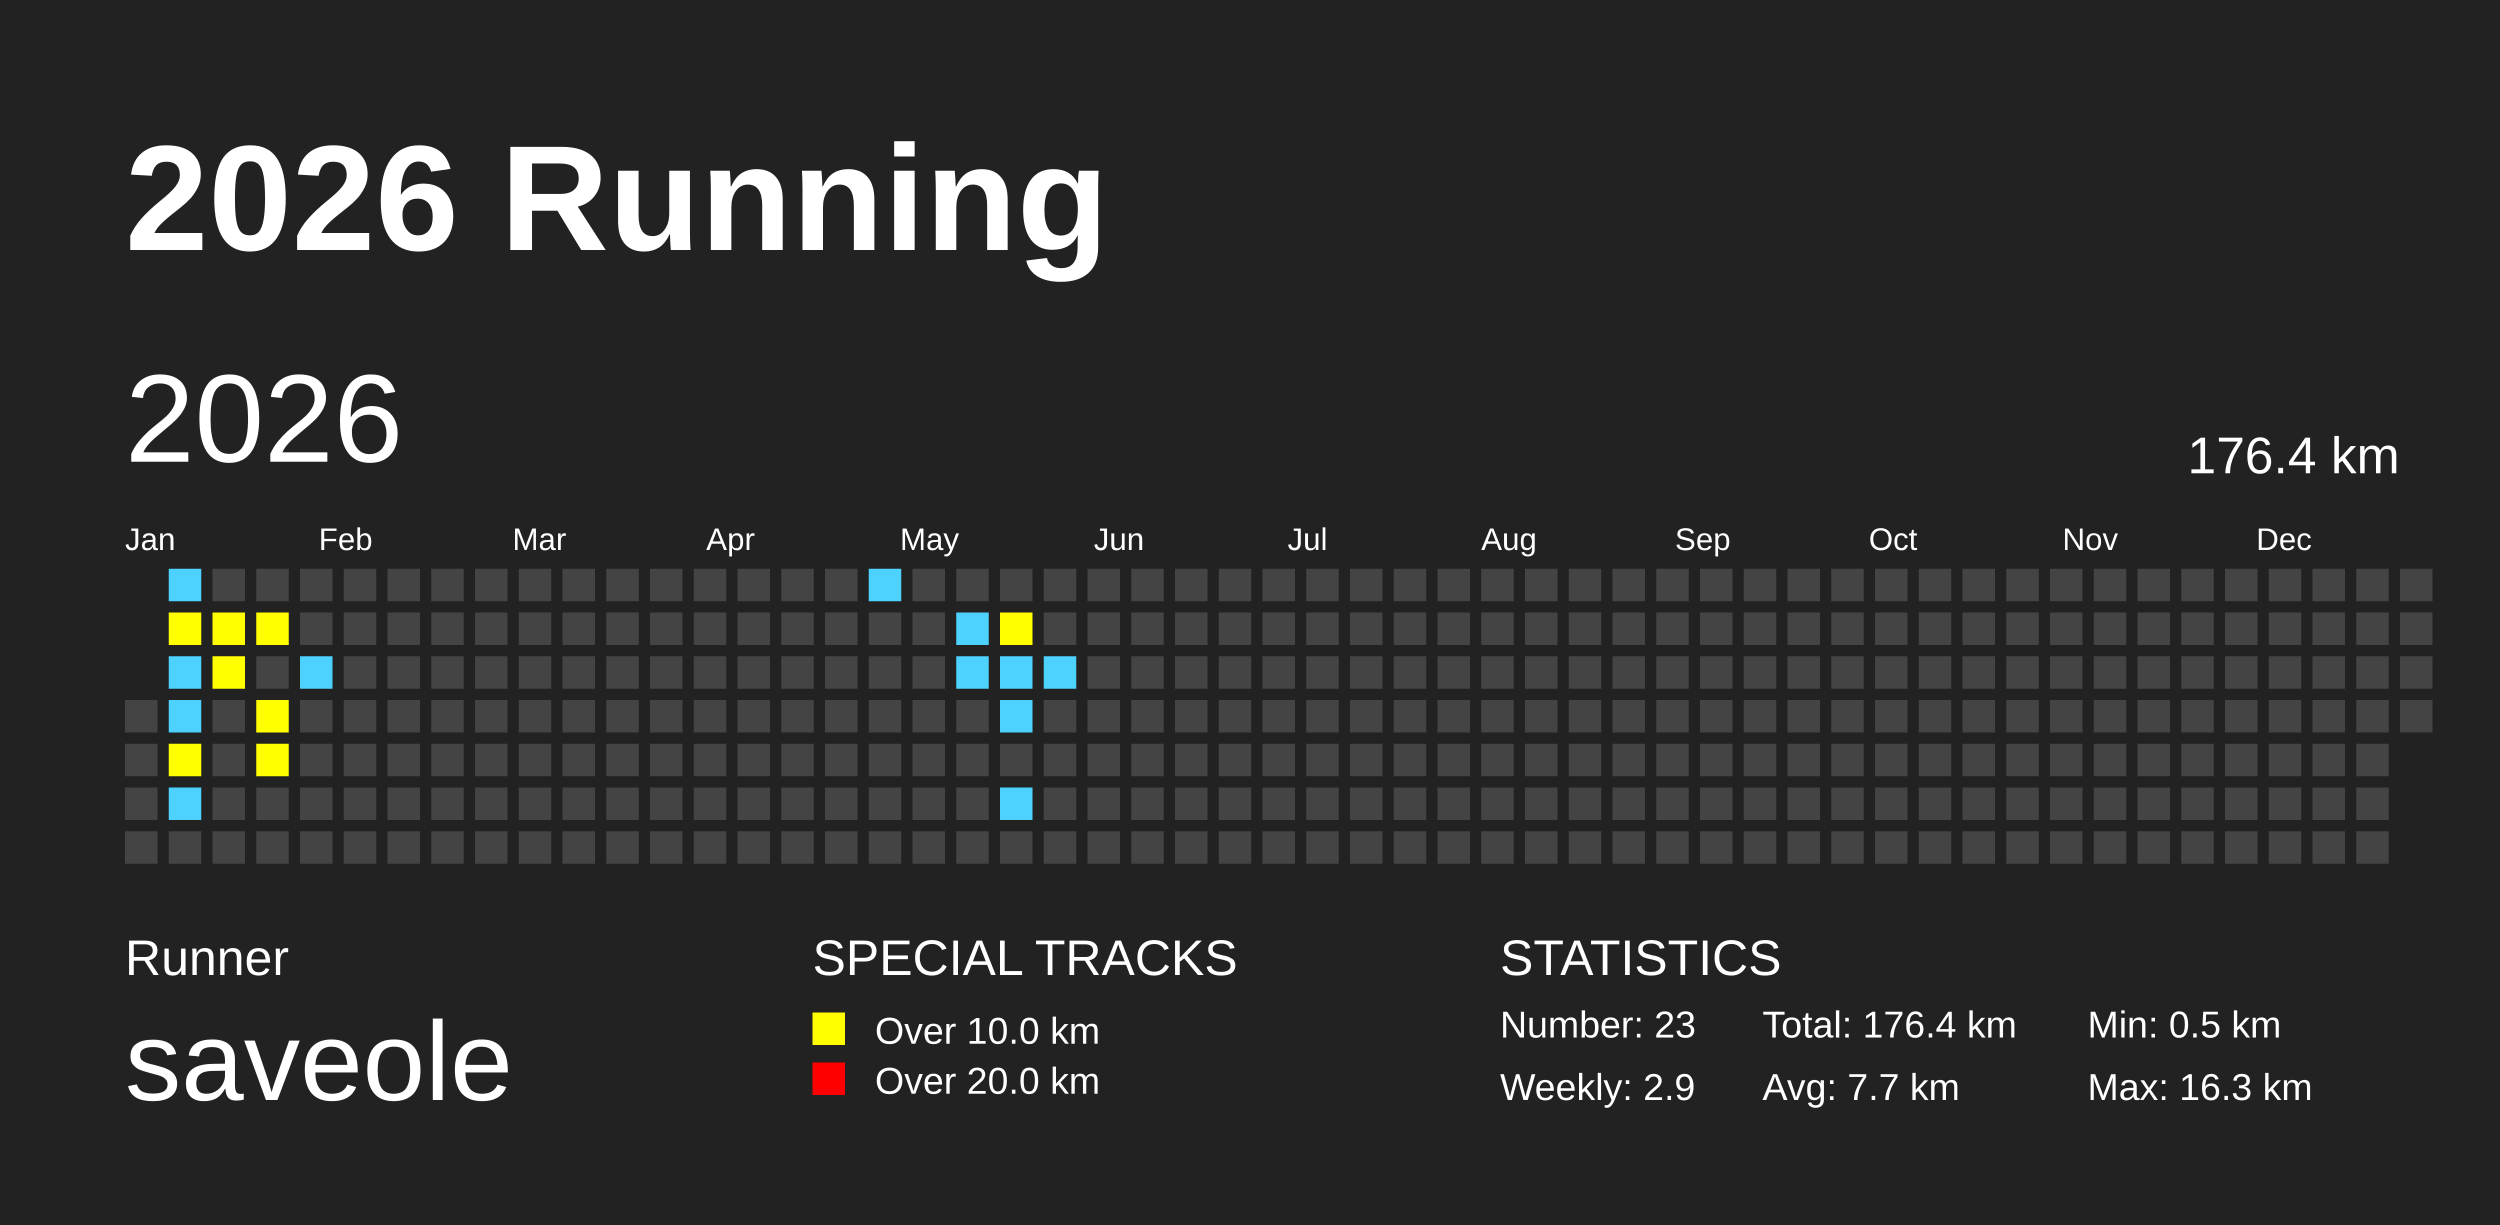
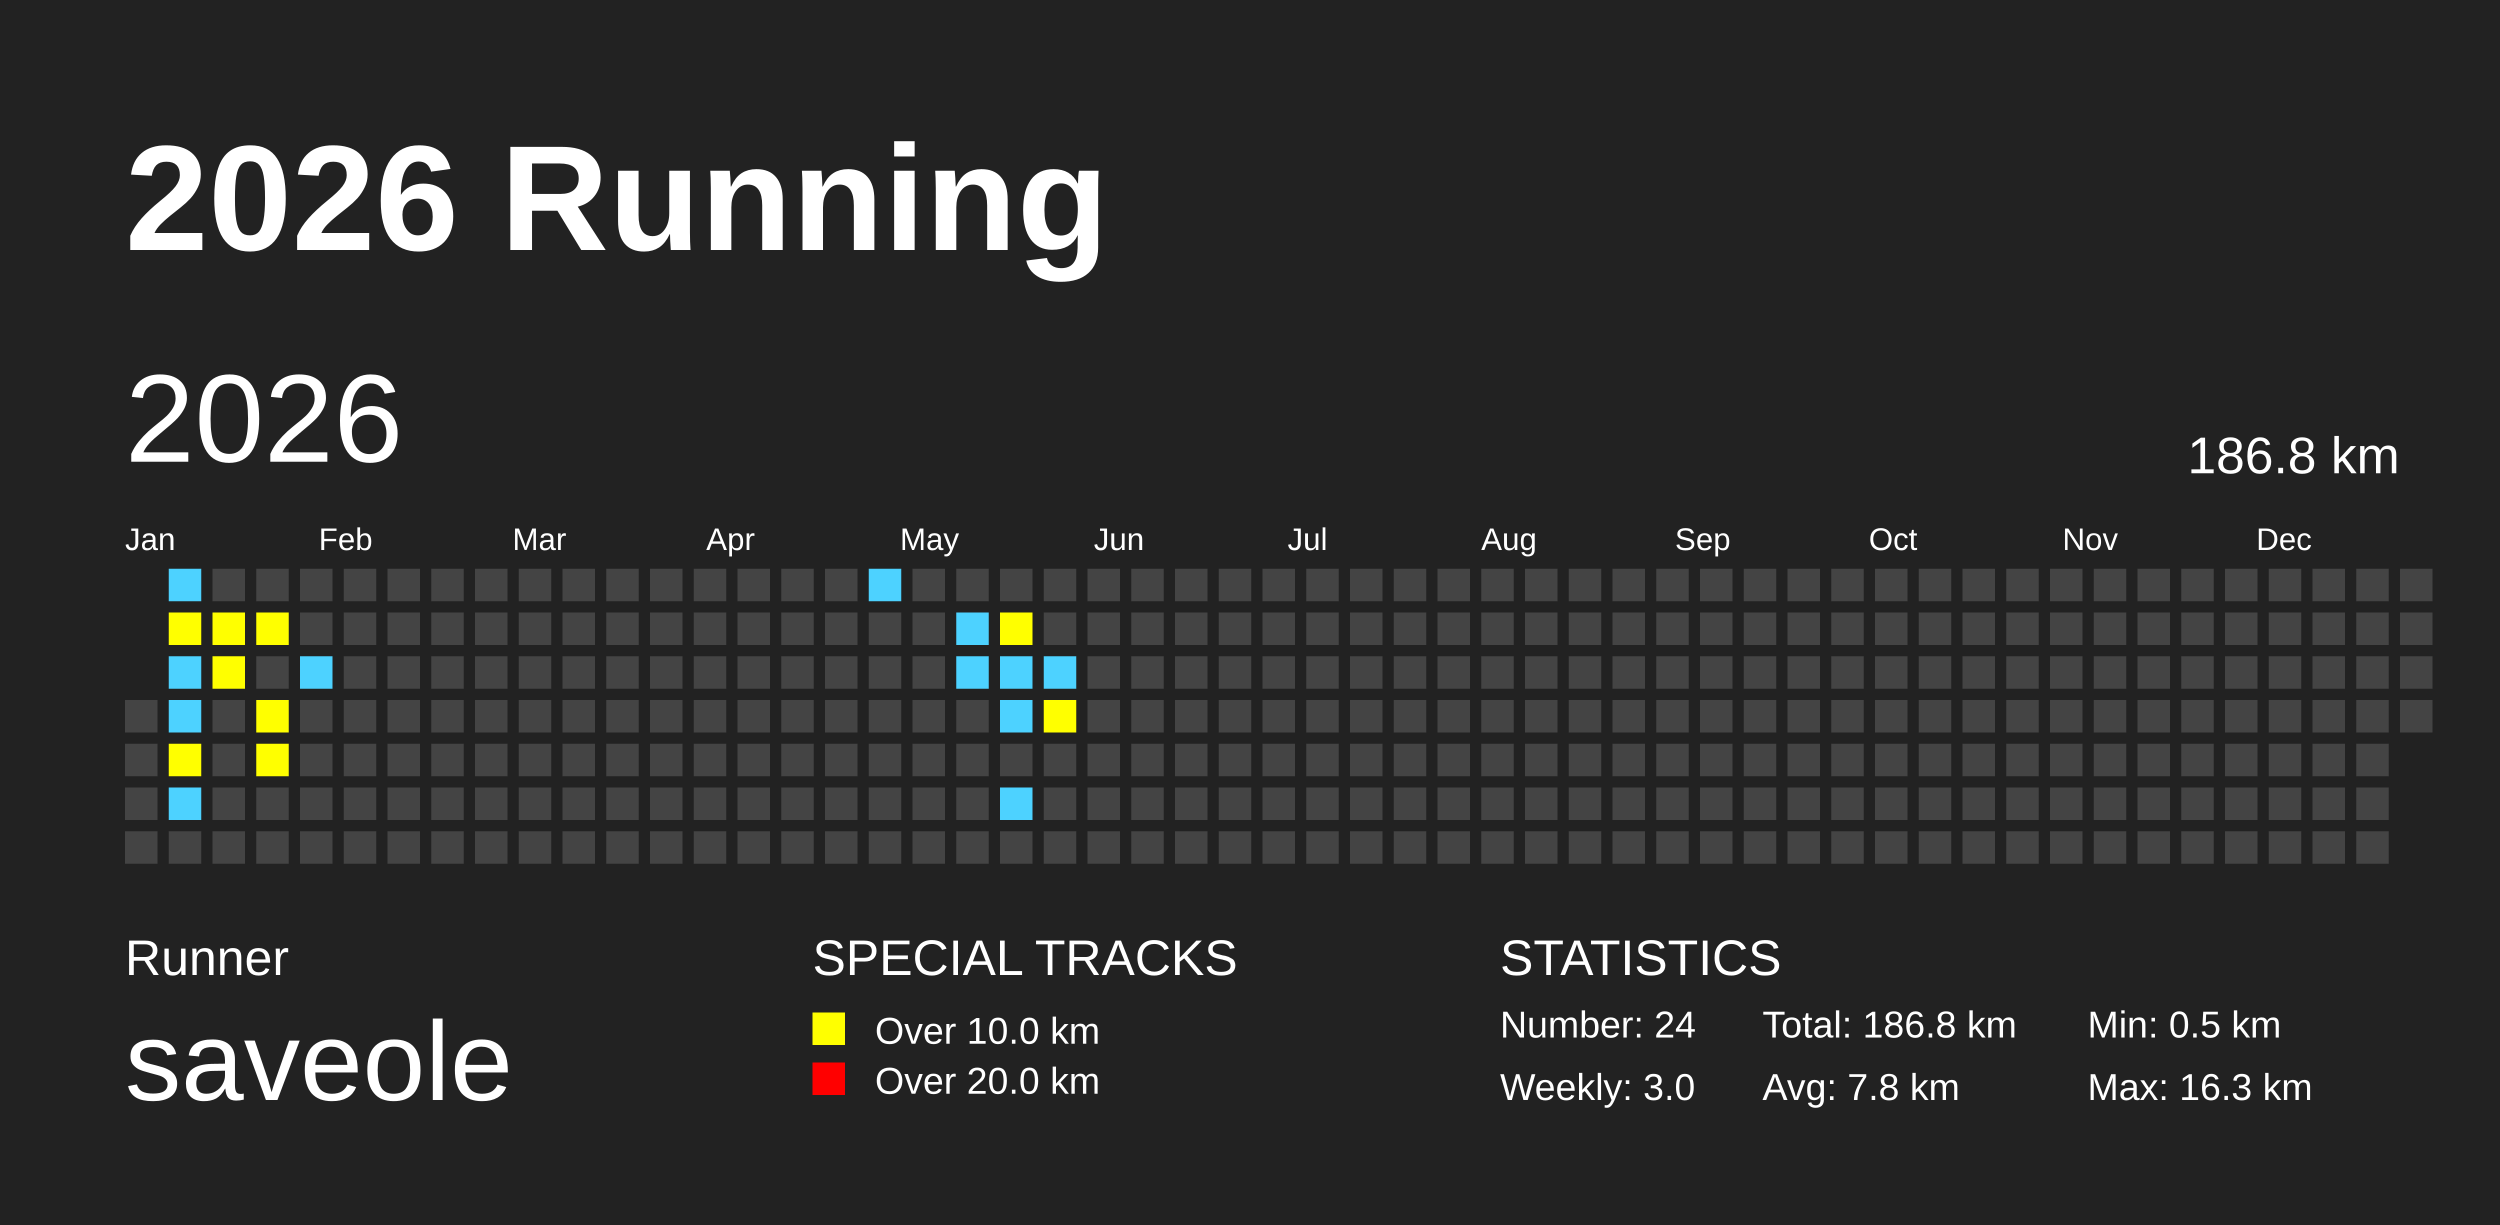
<svg xmlns="http://www.w3.org/2000/svg" baseProfile="full" height="98mm" version="1.1" viewBox="0,0,200,98" width="200mm">
  <defs />
  <rect fill="#222222" height="98" width="200" x="0" y="0" />
  <text fill="#FFFFFF" style="font-size:12px; font-family:Arial; font-weight:bold;" x="10" y="20">2026 Running</text>
  <text fill="#FFFFFF" style="font-size:4px; font-family:Arial" x="10" y="78">Runner</text>
  <text fill="#FFFFFF" style="font-size:9px; font-family:Arial" x="10" y="88">saveole</text>
  <text fill="#FFFFFF" style="font-size:4px; font-family:Arial" x="65" y="78">SPECIAL TRACKS</text>
  <rect fill="yellow" height="2.6" width="2.6" x="65" y="81" />
  <text fill="#FFFFFF" style="font-size:3px; font-family:Arial" x="70" y="83.5">Over 10.0 km</text>
  <rect fill="red" height="2.6" width="2.6" x="65" y="85" />
  <text fill="#FFFFFF" style="font-size:3px; font-family:Arial" x="70" y="87.5">Over 20.0 km</text>
  <text fill="#FFFFFF" style="font-size:4px; font-family:Arial" x="120" y="78">STATISTICS</text>
-   <text fill="#FFFFFF" style="font-size:3px; font-family:Arial" x="120" y="83">Number: 23</text>
-   <text fill="#FFFFFF" style="font-size:3px; font-family:Arial" x="120" y="88">Weekly: 2.9</text>
-   <text fill="#FFFFFF" style="font-size:3px; font-family:Arial" x="141" y="83">Total: 176.4 km</text>
-   <text fill="#FFFFFF" style="font-size:3px; font-family:Arial" x="141" y="88">Avg: 7.7 km</text>
+   <text fill="#FFFFFF" style="font-size:3px; font-family:Arial" x="120" y="83">Number: 24</text>
+   <text fill="#FFFFFF" style="font-size:3px; font-family:Arial" x="120" y="88">Weekly: 3.0</text>
+   <text fill="#FFFFFF" style="font-size:3px; font-family:Arial" x="141" y="83">Total: 186.8 km</text>
+   <text fill="#FFFFFF" style="font-size:3px; font-family:Arial" x="141" y="88">Avg: 7.8 km</text>
  <text fill="#FFFFFF" style="font-size:3px; font-family:Arial" x="167" y="83">Min: 0.5 km</text>
  <text fill="#FFFFFF" style="font-size:3px; font-family:Arial" x="167" y="88">Max: 16.3 km</text>
  <text dominant-baseline="hanging" fill="#FFFFFF" style="font-size:10.0px; font-family:Arial;" x="10" y="30">2026</text>
-   <text dominant-baseline="hanging" fill="#FFFFFF" style="font-size:4.125px; font-family:Arial;" x="175" y="35">176.4 km</text>
+   <text dominant-baseline="hanging" fill="#FFFFFF" style="font-size:4.125px; font-family:Arial;" x="175" y="35">186.8 km</text>
  <text fill="#FFFFFF" style="font-size:2.5px; font-family:Arial" x="10.0" y="44">Jan</text>
  <text fill="#FFFFFF" style="font-size:2.5px; font-family:Arial" x="25.5" y="44">Feb</text>
  <text fill="#FFFFFF" style="font-size:2.5px; font-family:Arial" x="41.0" y="44">Mar</text>
  <text fill="#FFFFFF" style="font-size:2.5px; font-family:Arial" x="56.5" y="44">Apr</text>
  <text fill="#FFFFFF" style="font-size:2.5px; font-family:Arial" x="72.0" y="44">May</text>
  <text fill="#FFFFFF" style="font-size:2.5px; font-family:Arial" x="87.5" y="44">Jun</text>
  <text fill="#FFFFFF" style="font-size:2.5px; font-family:Arial" x="103.0" y="44">Jul</text>
  <text fill="#FFFFFF" style="font-size:2.5px; font-family:Arial" x="118.5" y="44">Aug</text>
  <text fill="#FFFFFF" style="font-size:2.5px; font-family:Arial" x="134.0" y="44">Sep</text>
  <text fill="#FFFFFF" style="font-size:2.5px; font-family:Arial" x="149.5" y="44">Oct</text>
  <text fill="#FFFFFF" style="font-size:2.5px; font-family:Arial" x="165.0" y="44">Nov</text>
  <text fill="#FFFFFF" style="font-size:2.5px; font-family:Arial" x="180.5" y="44">Dec</text>
  <rect fill="#444444" height="2.6" width="2.6" x="10.0" y="56.0" />
  <rect fill="#444444" height="2.6" width="2.6" x="10.0" y="59.5" />
  <rect fill="#444444" height="2.6" width="2.6" x="10.0" y="63.0" />
  <rect fill="#444444" height="2.6" width="2.6" x="10.0" y="66.5" />
  <rect fill="#4DD2FF" height="2.6" width="2.6" x="13.5" y="45.5" />
  <rect fill="yellow" height="2.6" width="2.6" x="13.5" y="49.0" />
  <rect fill="#4DD2FF" height="2.6" width="2.6" x="13.5" y="52.5" />
  <rect fill="#4DD2FF" height="2.6" width="2.6" x="13.5" y="56.0" />
  <rect fill="yellow" height="2.6" width="2.6" x="13.5" y="59.5" />
  <rect fill="#4DD2FF" height="2.6" width="2.6" x="13.5" y="63.0" />
  <rect fill="#444444" height="2.6" width="2.6" x="13.5" y="66.5" />
  <rect fill="#444444" height="2.6" width="2.6" x="17.0" y="45.5" />
  <rect fill="yellow" height="2.6" width="2.6" x="17.0" y="49.0" />
  <rect fill="yellow" height="2.6" width="2.6" x="17.0" y="52.5" />
  <rect fill="#444444" height="2.6" width="2.6" x="17.0" y="56.0" />
  <rect fill="#444444" height="2.6" width="2.6" x="17.0" y="59.5" />
  <rect fill="#444444" height="2.6" width="2.6" x="17.0" y="63.0" />
  <rect fill="#444444" height="2.6" width="2.6" x="17.0" y="66.5" />
  <rect fill="#444444" height="2.6" width="2.6" x="20.5" y="45.5" />
  <rect fill="yellow" height="2.6" width="2.6" x="20.5" y="49.0" />
  <rect fill="#444444" height="2.6" width="2.6" x="20.5" y="52.5" />
  <rect fill="yellow" height="2.6" width="2.6" x="20.5" y="56.0" />
  <rect fill="yellow" height="2.6" width="2.6" x="20.5" y="59.5" />
  <rect fill="#444444" height="2.6" width="2.6" x="20.5" y="63.0" />
  <rect fill="#444444" height="2.6" width="2.6" x="20.5" y="66.5" />
  <rect fill="#444444" height="2.6" width="2.6" x="24.0" y="45.5" />
  <rect fill="#444444" height="2.6" width="2.6" x="24.0" y="49.0" />
  <rect fill="#4DD2FF" height="2.6" width="2.6" x="24.0" y="52.5" />
  <rect fill="#444444" height="2.6" width="2.6" x="24.0" y="56.0" />
  <rect fill="#444444" height="2.6" width="2.6" x="24.0" y="59.5" />
  <rect fill="#444444" height="2.6" width="2.6" x="24.0" y="63.0" />
  <rect fill="#444444" height="2.6" width="2.6" x="24.0" y="66.5" />
  <rect fill="#444444" height="2.6" width="2.6" x="27.5" y="45.5" />
  <rect fill="#444444" height="2.6" width="2.6" x="27.5" y="49.0" />
  <rect fill="#444444" height="2.6" width="2.6" x="27.5" y="52.5" />
  <rect fill="#444444" height="2.6" width="2.6" x="27.5" y="56.0" />
  <rect fill="#444444" height="2.6" width="2.6" x="27.5" y="59.5" />
  <rect fill="#444444" height="2.6" width="2.6" x="27.5" y="63.0" />
  <rect fill="#444444" height="2.6" width="2.6" x="27.5" y="66.5" />
  <rect fill="#444444" height="2.6" width="2.6" x="31.0" y="45.5" />
  <rect fill="#444444" height="2.6" width="2.6" x="31.0" y="49.0" />
  <rect fill="#444444" height="2.6" width="2.6" x="31.0" y="52.5" />
  <rect fill="#444444" height="2.6" width="2.6" x="31.0" y="56.0" />
  <rect fill="#444444" height="2.6" width="2.6" x="31.0" y="59.5" />
  <rect fill="#444444" height="2.6" width="2.6" x="31.0" y="63.0" />
  <rect fill="#444444" height="2.6" width="2.6" x="31.0" y="66.5" />
  <rect fill="#444444" height="2.6" width="2.6" x="34.5" y="45.5" />
  <rect fill="#444444" height="2.6" width="2.6" x="34.5" y="49.0" />
  <rect fill="#444444" height="2.6" width="2.6" x="34.5" y="52.5" />
  <rect fill="#444444" height="2.6" width="2.6" x="34.5" y="56.0" />
  <rect fill="#444444" height="2.6" width="2.6" x="34.5" y="59.5" />
  <rect fill="#444444" height="2.6" width="2.6" x="34.5" y="63.0" />
  <rect fill="#444444" height="2.6" width="2.6" x="34.5" y="66.5" />
  <rect fill="#444444" height="2.6" width="2.6" x="38.0" y="45.5" />
  <rect fill="#444444" height="2.6" width="2.6" x="38.0" y="49.0" />
  <rect fill="#444444" height="2.6" width="2.6" x="38.0" y="52.5" />
  <rect fill="#444444" height="2.6" width="2.6" x="38.0" y="56.0" />
  <rect fill="#444444" height="2.6" width="2.6" x="38.0" y="59.5" />
  <rect fill="#444444" height="2.6" width="2.6" x="38.0" y="63.0" />
  <rect fill="#444444" height="2.6" width="2.6" x="38.0" y="66.5" />
  <rect fill="#444444" height="2.6" width="2.6" x="41.5" y="45.5" />
  <rect fill="#444444" height="2.6" width="2.6" x="41.5" y="49.0" />
  <rect fill="#444444" height="2.6" width="2.6" x="41.5" y="52.5" />
  <rect fill="#444444" height="2.6" width="2.6" x="41.5" y="56.0" />
  <rect fill="#444444" height="2.6" width="2.6" x="41.5" y="59.5" />
  <rect fill="#444444" height="2.6" width="2.6" x="41.5" y="63.0" />
  <rect fill="#444444" height="2.6" width="2.6" x="41.5" y="66.5" />
  <rect fill="#444444" height="2.6" width="2.6" x="45.0" y="45.5" />
  <rect fill="#444444" height="2.6" width="2.6" x="45.0" y="49.0" />
  <rect fill="#444444" height="2.6" width="2.6" x="45.0" y="52.5" />
  <rect fill="#444444" height="2.6" width="2.6" x="45.0" y="56.0" />
  <rect fill="#444444" height="2.6" width="2.6" x="45.0" y="59.5" />
  <rect fill="#444444" height="2.6" width="2.6" x="45.0" y="63.0" />
  <rect fill="#444444" height="2.6" width="2.6" x="45.0" y="66.5" />
  <rect fill="#444444" height="2.6" width="2.6" x="48.5" y="45.5" />
  <rect fill="#444444" height="2.6" width="2.6" x="48.5" y="49.0" />
  <rect fill="#444444" height="2.6" width="2.6" x="48.5" y="52.5" />
  <rect fill="#444444" height="2.6" width="2.6" x="48.5" y="56.0" />
  <rect fill="#444444" height="2.6" width="2.6" x="48.5" y="59.5" />
  <rect fill="#444444" height="2.6" width="2.6" x="48.5" y="63.0" />
  <rect fill="#444444" height="2.6" width="2.6" x="48.5" y="66.5" />
  <rect fill="#444444" height="2.6" width="2.6" x="52.0" y="45.5" />
  <rect fill="#444444" height="2.6" width="2.6" x="52.0" y="49.0" />
  <rect fill="#444444" height="2.6" width="2.6" x="52.0" y="52.5" />
  <rect fill="#444444" height="2.6" width="2.6" x="52.0" y="56.0" />
  <rect fill="#444444" height="2.6" width="2.6" x="52.0" y="59.5" />
  <rect fill="#444444" height="2.6" width="2.6" x="52.0" y="63.0" />
  <rect fill="#444444" height="2.6" width="2.6" x="52.0" y="66.5" />
  <rect fill="#444444" height="2.6" width="2.6" x="55.5" y="45.5" />
  <rect fill="#444444" height="2.6" width="2.6" x="55.5" y="49.0" />
  <rect fill="#444444" height="2.6" width="2.6" x="55.5" y="52.5" />
  <rect fill="#444444" height="2.6" width="2.6" x="55.5" y="56.0" />
  <rect fill="#444444" height="2.6" width="2.6" x="55.5" y="59.5" />
  <rect fill="#444444" height="2.6" width="2.6" x="55.5" y="63.0" />
  <rect fill="#444444" height="2.6" width="2.6" x="55.5" y="66.5" />
  <rect fill="#444444" height="2.6" width="2.6" x="59.0" y="45.5" />
  <rect fill="#444444" height="2.6" width="2.6" x="59.0" y="49.0" />
  <rect fill="#444444" height="2.6" width="2.6" x="59.0" y="52.5" />
  <rect fill="#444444" height="2.6" width="2.6" x="59.0" y="56.0" />
  <rect fill="#444444" height="2.6" width="2.6" x="59.0" y="59.5" />
  <rect fill="#444444" height="2.6" width="2.6" x="59.0" y="63.0" />
  <rect fill="#444444" height="2.6" width="2.6" x="59.0" y="66.5" />
  <rect fill="#444444" height="2.6" width="2.6" x="62.5" y="45.5" />
  <rect fill="#444444" height="2.6" width="2.6" x="62.5" y="49.0" />
  <rect fill="#444444" height="2.6" width="2.6" x="62.5" y="52.5" />
  <rect fill="#444444" height="2.6" width="2.6" x="62.5" y="56.0" />
  <rect fill="#444444" height="2.6" width="2.6" x="62.5" y="59.5" />
  <rect fill="#444444" height="2.6" width="2.6" x="62.5" y="63.0" />
  <rect fill="#444444" height="2.6" width="2.6" x="62.5" y="66.5" />
  <rect fill="#444444" height="2.6" width="2.6" x="66.0" y="45.5" />
  <rect fill="#444444" height="2.6" width="2.6" x="66.0" y="49.0" />
  <rect fill="#444444" height="2.6" width="2.6" x="66.0" y="52.5" />
  <rect fill="#444444" height="2.6" width="2.6" x="66.0" y="56.0" />
  <rect fill="#444444" height="2.6" width="2.6" x="66.0" y="59.5" />
  <rect fill="#444444" height="2.6" width="2.6" x="66.0" y="63.0" />
  <rect fill="#444444" height="2.6" width="2.6" x="66.0" y="66.5" />
  <rect fill="#4DD2FF" height="2.6" width="2.6" x="69.5" y="45.5" />
  <rect fill="#444444" height="2.6" width="2.6" x="69.5" y="49.0" />
  <rect fill="#444444" height="2.6" width="2.6" x="69.5" y="52.5" />
  <rect fill="#444444" height="2.6" width="2.6" x="69.5" y="56.0" />
  <rect fill="#444444" height="2.6" width="2.6" x="69.5" y="59.5" />
  <rect fill="#444444" height="2.6" width="2.6" x="69.5" y="63.0" />
  <rect fill="#444444" height="2.6" width="2.6" x="69.5" y="66.5" />
  <rect fill="#444444" height="2.6" width="2.6" x="73.0" y="45.5" />
  <rect fill="#444444" height="2.6" width="2.6" x="73.0" y="49.0" />
  <rect fill="#444444" height="2.6" width="2.6" x="73.0" y="52.5" />
  <rect fill="#444444" height="2.6" width="2.6" x="73.0" y="56.0" />
  <rect fill="#444444" height="2.6" width="2.6" x="73.0" y="59.5" />
  <rect fill="#444444" height="2.6" width="2.6" x="73.0" y="63.0" />
  <rect fill="#444444" height="2.6" width="2.6" x="73.0" y="66.5" />
  <rect fill="#444444" height="2.6" width="2.6" x="76.5" y="45.5" />
  <rect fill="#4DD2FF" height="2.6" width="2.6" x="76.5" y="49.0" />
  <rect fill="#4DD2FF" height="2.6" width="2.6" x="76.5" y="52.5" />
  <rect fill="#444444" height="2.6" width="2.6" x="76.5" y="56.0" />
  <rect fill="#444444" height="2.6" width="2.6" x="76.5" y="59.5" />
  <rect fill="#444444" height="2.6" width="2.6" x="76.5" y="63.0" />
  <rect fill="#444444" height="2.6" width="2.6" x="76.5" y="66.5" />
  <rect fill="#444444" height="2.6" width="2.6" x="80.0" y="45.5" />
  <rect fill="yellow" height="2.6" width="2.6" x="80.0" y="49.0" />
  <rect fill="#4DD2FF" height="2.6" width="2.6" x="80.0" y="52.5" />
  <rect fill="#4DD2FF" height="2.6" width="2.6" x="80.0" y="56.0" />
  <rect fill="#444444" height="2.6" width="2.6" x="80.0" y="59.5" />
  <rect fill="#4DD2FF" height="2.6" width="2.6" x="80.0" y="63.0" />
  <rect fill="#444444" height="2.6" width="2.6" x="80.0" y="66.5" />
  <rect fill="#444444" height="2.6" width="2.6" x="83.5" y="45.5" />
  <rect fill="#444444" height="2.6" width="2.6" x="83.5" y="49.0" />
  <rect fill="#4DD2FF" height="2.6" width="2.6" x="83.5" y="52.5" />
-   <rect fill="#444444" height="2.6" width="2.6" x="83.5" y="56.0" />
+   <rect fill="yellow" height="2.6" width="2.6" x="83.5" y="56.0" />
  <rect fill="#444444" height="2.6" width="2.6" x="83.5" y="59.5" />
  <rect fill="#444444" height="2.6" width="2.6" x="83.5" y="63.0" />
  <rect fill="#444444" height="2.6" width="2.6" x="83.5" y="66.5" />
  <rect fill="#444444" height="2.6" width="2.6" x="87.0" y="45.5" />
  <rect fill="#444444" height="2.6" width="2.6" x="87.0" y="49.0" />
  <rect fill="#444444" height="2.6" width="2.6" x="87.0" y="52.5" />
  <rect fill="#444444" height="2.6" width="2.6" x="87.0" y="56.0" />
  <rect fill="#444444" height="2.6" width="2.6" x="87.0" y="59.5" />
  <rect fill="#444444" height="2.6" width="2.6" x="87.0" y="63.0" />
  <rect fill="#444444" height="2.6" width="2.6" x="87.0" y="66.5" />
  <rect fill="#444444" height="2.6" width="2.6" x="90.5" y="45.5" />
  <rect fill="#444444" height="2.6" width="2.6" x="90.5" y="49.0" />
  <rect fill="#444444" height="2.6" width="2.6" x="90.5" y="52.5" />
  <rect fill="#444444" height="2.6" width="2.6" x="90.5" y="56.0" />
  <rect fill="#444444" height="2.6" width="2.6" x="90.5" y="59.5" />
  <rect fill="#444444" height="2.6" width="2.6" x="90.5" y="63.0" />
  <rect fill="#444444" height="2.6" width="2.6" x="90.5" y="66.5" />
  <rect fill="#444444" height="2.6" width="2.6" x="94.0" y="45.5" />
  <rect fill="#444444" height="2.6" width="2.6" x="94.0" y="49.0" />
  <rect fill="#444444" height="2.6" width="2.6" x="94.0" y="52.5" />
  <rect fill="#444444" height="2.6" width="2.6" x="94.0" y="56.0" />
  <rect fill="#444444" height="2.6" width="2.6" x="94.0" y="59.5" />
  <rect fill="#444444" height="2.6" width="2.6" x="94.0" y="63.0" />
  <rect fill="#444444" height="2.6" width="2.6" x="94.0" y="66.5" />
  <rect fill="#444444" height="2.6" width="2.6" x="97.5" y="45.5" />
  <rect fill="#444444" height="2.6" width="2.6" x="97.5" y="49.0" />
  <rect fill="#444444" height="2.6" width="2.6" x="97.5" y="52.5" />
  <rect fill="#444444" height="2.6" width="2.6" x="97.5" y="56.0" />
  <rect fill="#444444" height="2.6" width="2.6" x="97.5" y="59.5" />
  <rect fill="#444444" height="2.6" width="2.6" x="97.5" y="63.0" />
  <rect fill="#444444" height="2.6" width="2.6" x="97.5" y="66.5" />
  <rect fill="#444444" height="2.6" width="2.6" x="101.0" y="45.5" />
  <rect fill="#444444" height="2.6" width="2.6" x="101.0" y="49.0" />
  <rect fill="#444444" height="2.6" width="2.6" x="101.0" y="52.5" />
  <rect fill="#444444" height="2.6" width="2.6" x="101.0" y="56.0" />
  <rect fill="#444444" height="2.6" width="2.6" x="101.0" y="59.5" />
  <rect fill="#444444" height="2.6" width="2.6" x="101.0" y="63.0" />
  <rect fill="#444444" height="2.6" width="2.6" x="101.0" y="66.5" />
  <rect fill="#444444" height="2.6" width="2.6" x="104.5" y="45.5" />
  <rect fill="#444444" height="2.6" width="2.6" x="104.5" y="49.0" />
  <rect fill="#444444" height="2.6" width="2.6" x="104.5" y="52.5" />
  <rect fill="#444444" height="2.6" width="2.6" x="104.5" y="56.0" />
  <rect fill="#444444" height="2.6" width="2.6" x="104.5" y="59.5" />
  <rect fill="#444444" height="2.6" width="2.6" x="104.5" y="63.0" />
  <rect fill="#444444" height="2.6" width="2.6" x="104.5" y="66.5" />
  <rect fill="#444444" height="2.6" width="2.6" x="108.0" y="45.5" />
  <rect fill="#444444" height="2.6" width="2.6" x="108.0" y="49.0" />
  <rect fill="#444444" height="2.6" width="2.6" x="108.0" y="52.5" />
  <rect fill="#444444" height="2.6" width="2.6" x="108.0" y="56.0" />
  <rect fill="#444444" height="2.6" width="2.6" x="108.0" y="59.5" />
  <rect fill="#444444" height="2.6" width="2.6" x="108.0" y="63.0" />
  <rect fill="#444444" height="2.6" width="2.6" x="108.0" y="66.5" />
  <rect fill="#444444" height="2.6" width="2.6" x="111.5" y="45.5" />
  <rect fill="#444444" height="2.6" width="2.6" x="111.5" y="49.0" />
  <rect fill="#444444" height="2.6" width="2.6" x="111.5" y="52.5" />
  <rect fill="#444444" height="2.6" width="2.6" x="111.5" y="56.0" />
  <rect fill="#444444" height="2.6" width="2.6" x="111.5" y="59.5" />
  <rect fill="#444444" height="2.6" width="2.6" x="111.5" y="63.0" />
  <rect fill="#444444" height="2.6" width="2.6" x="111.5" y="66.5" />
  <rect fill="#444444" height="2.6" width="2.6" x="115.0" y="45.5" />
  <rect fill="#444444" height="2.6" width="2.6" x="115.0" y="49.0" />
  <rect fill="#444444" height="2.6" width="2.6" x="115.0" y="52.5" />
  <rect fill="#444444" height="2.6" width="2.6" x="115.0" y="56.0" />
  <rect fill="#444444" height="2.6" width="2.6" x="115.0" y="59.5" />
  <rect fill="#444444" height="2.6" width="2.6" x="115.0" y="63.0" />
  <rect fill="#444444" height="2.6" width="2.6" x="115.0" y="66.5" />
  <rect fill="#444444" height="2.6" width="2.6" x="118.5" y="45.5" />
  <rect fill="#444444" height="2.6" width="2.6" x="118.5" y="49.0" />
  <rect fill="#444444" height="2.6" width="2.6" x="118.5" y="52.5" />
  <rect fill="#444444" height="2.6" width="2.6" x="118.5" y="56.0" />
  <rect fill="#444444" height="2.6" width="2.6" x="118.5" y="59.5" />
  <rect fill="#444444" height="2.6" width="2.6" x="118.5" y="63.0" />
  <rect fill="#444444" height="2.6" width="2.6" x="118.5" y="66.5" />
  <rect fill="#444444" height="2.6" width="2.6" x="122.0" y="45.5" />
  <rect fill="#444444" height="2.6" width="2.6" x="122.0" y="49.0" />
  <rect fill="#444444" height="2.6" width="2.6" x="122.0" y="52.5" />
  <rect fill="#444444" height="2.6" width="2.6" x="122.0" y="56.0" />
  <rect fill="#444444" height="2.6" width="2.6" x="122.0" y="59.5" />
  <rect fill="#444444" height="2.6" width="2.6" x="122.0" y="63.0" />
  <rect fill="#444444" height="2.6" width="2.6" x="122.0" y="66.5" />
  <rect fill="#444444" height="2.6" width="2.6" x="125.5" y="45.5" />
  <rect fill="#444444" height="2.6" width="2.6" x="125.5" y="49.0" />
  <rect fill="#444444" height="2.6" width="2.6" x="125.5" y="52.5" />
  <rect fill="#444444" height="2.6" width="2.6" x="125.5" y="56.0" />
  <rect fill="#444444" height="2.6" width="2.6" x="125.5" y="59.5" />
  <rect fill="#444444" height="2.6" width="2.6" x="125.5" y="63.0" />
  <rect fill="#444444" height="2.6" width="2.6" x="125.5" y="66.5" />
  <rect fill="#444444" height="2.6" width="2.6" x="129.0" y="45.5" />
  <rect fill="#444444" height="2.6" width="2.6" x="129.0" y="49.0" />
  <rect fill="#444444" height="2.6" width="2.6" x="129.0" y="52.5" />
  <rect fill="#444444" height="2.6" width="2.6" x="129.0" y="56.0" />
  <rect fill="#444444" height="2.6" width="2.6" x="129.0" y="59.5" />
  <rect fill="#444444" height="2.6" width="2.6" x="129.0" y="63.0" />
  <rect fill="#444444" height="2.6" width="2.6" x="129.0" y="66.5" />
  <rect fill="#444444" height="2.6" width="2.6" x="132.5" y="45.5" />
  <rect fill="#444444" height="2.6" width="2.6" x="132.5" y="49.0" />
  <rect fill="#444444" height="2.6" width="2.6" x="132.5" y="52.5" />
  <rect fill="#444444" height="2.6" width="2.6" x="132.5" y="56.0" />
  <rect fill="#444444" height="2.6" width="2.6" x="132.5" y="59.5" />
  <rect fill="#444444" height="2.6" width="2.6" x="132.5" y="63.0" />
  <rect fill="#444444" height="2.6" width="2.6" x="132.5" y="66.5" />
  <rect fill="#444444" height="2.6" width="2.6" x="136.0" y="45.5" />
  <rect fill="#444444" height="2.6" width="2.6" x="136.0" y="49.0" />
  <rect fill="#444444" height="2.6" width="2.6" x="136.0" y="52.5" />
  <rect fill="#444444" height="2.6" width="2.6" x="136.0" y="56.0" />
  <rect fill="#444444" height="2.6" width="2.6" x="136.0" y="59.5" />
  <rect fill="#444444" height="2.6" width="2.6" x="136.0" y="63.0" />
  <rect fill="#444444" height="2.6" width="2.6" x="136.0" y="66.5" />
  <rect fill="#444444" height="2.6" width="2.6" x="139.5" y="45.5" />
  <rect fill="#444444" height="2.6" width="2.6" x="139.5" y="49.0" />
  <rect fill="#444444" height="2.6" width="2.6" x="139.5" y="52.5" />
  <rect fill="#444444" height="2.6" width="2.6" x="139.5" y="56.0" />
  <rect fill="#444444" height="2.6" width="2.6" x="139.5" y="59.5" />
  <rect fill="#444444" height="2.6" width="2.6" x="139.5" y="63.0" />
  <rect fill="#444444" height="2.6" width="2.6" x="139.5" y="66.5" />
  <rect fill="#444444" height="2.6" width="2.6" x="143.0" y="45.5" />
  <rect fill="#444444" height="2.6" width="2.6" x="143.0" y="49.0" />
  <rect fill="#444444" height="2.6" width="2.6" x="143.0" y="52.5" />
  <rect fill="#444444" height="2.6" width="2.6" x="143.0" y="56.0" />
  <rect fill="#444444" height="2.6" width="2.6" x="143.0" y="59.5" />
  <rect fill="#444444" height="2.6" width="2.6" x="143.0" y="63.0" />
  <rect fill="#444444" height="2.6" width="2.6" x="143.0" y="66.5" />
  <rect fill="#444444" height="2.6" width="2.6" x="146.5" y="45.5" />
  <rect fill="#444444" height="2.6" width="2.6" x="146.5" y="49.0" />
  <rect fill="#444444" height="2.6" width="2.6" x="146.5" y="52.5" />
  <rect fill="#444444" height="2.6" width="2.6" x="146.5" y="56.0" />
  <rect fill="#444444" height="2.6" width="2.6" x="146.5" y="59.5" />
  <rect fill="#444444" height="2.6" width="2.6" x="146.5" y="63.0" />
  <rect fill="#444444" height="2.6" width="2.6" x="146.5" y="66.5" />
  <rect fill="#444444" height="2.6" width="2.6" x="150.0" y="45.5" />
  <rect fill="#444444" height="2.6" width="2.6" x="150.0" y="49.0" />
  <rect fill="#444444" height="2.6" width="2.6" x="150.0" y="52.5" />
  <rect fill="#444444" height="2.6" width="2.6" x="150.0" y="56.0" />
  <rect fill="#444444" height="2.6" width="2.6" x="150.0" y="59.5" />
  <rect fill="#444444" height="2.6" width="2.6" x="150.0" y="63.0" />
  <rect fill="#444444" height="2.6" width="2.6" x="150.0" y="66.5" />
  <rect fill="#444444" height="2.6" width="2.6" x="153.5" y="45.5" />
  <rect fill="#444444" height="2.6" width="2.6" x="153.5" y="49.0" />
  <rect fill="#444444" height="2.6" width="2.6" x="153.5" y="52.5" />
  <rect fill="#444444" height="2.6" width="2.6" x="153.5" y="56.0" />
  <rect fill="#444444" height="2.6" width="2.6" x="153.5" y="59.5" />
  <rect fill="#444444" height="2.6" width="2.6" x="153.5" y="63.0" />
  <rect fill="#444444" height="2.6" width="2.6" x="153.5" y="66.5" />
  <rect fill="#444444" height="2.6" width="2.6" x="157.0" y="45.5" />
  <rect fill="#444444" height="2.6" width="2.6" x="157.0" y="49.0" />
  <rect fill="#444444" height="2.6" width="2.6" x="157.0" y="52.5" />
  <rect fill="#444444" height="2.6" width="2.6" x="157.0" y="56.0" />
  <rect fill="#444444" height="2.6" width="2.6" x="157.0" y="59.5" />
  <rect fill="#444444" height="2.6" width="2.6" x="157.0" y="63.0" />
  <rect fill="#444444" height="2.6" width="2.6" x="157.0" y="66.5" />
  <rect fill="#444444" height="2.6" width="2.6" x="160.5" y="45.5" />
  <rect fill="#444444" height="2.6" width="2.6" x="160.5" y="49.0" />
  <rect fill="#444444" height="2.6" width="2.6" x="160.5" y="52.5" />
  <rect fill="#444444" height="2.6" width="2.6" x="160.5" y="56.0" />
  <rect fill="#444444" height="2.6" width="2.6" x="160.5" y="59.5" />
  <rect fill="#444444" height="2.6" width="2.6" x="160.5" y="63.0" />
  <rect fill="#444444" height="2.6" width="2.6" x="160.5" y="66.5" />
  <rect fill="#444444" height="2.6" width="2.6" x="164.0" y="45.5" />
  <rect fill="#444444" height="2.6" width="2.6" x="164.0" y="49.0" />
  <rect fill="#444444" height="2.6" width="2.6" x="164.0" y="52.5" />
  <rect fill="#444444" height="2.6" width="2.6" x="164.0" y="56.0" />
  <rect fill="#444444" height="2.6" width="2.6" x="164.0" y="59.5" />
  <rect fill="#444444" height="2.6" width="2.6" x="164.0" y="63.0" />
  <rect fill="#444444" height="2.6" width="2.6" x="164.0" y="66.5" />
  <rect fill="#444444" height="2.6" width="2.6" x="167.5" y="45.5" />
  <rect fill="#444444" height="2.6" width="2.6" x="167.5" y="49.0" />
  <rect fill="#444444" height="2.6" width="2.6" x="167.5" y="52.5" />
  <rect fill="#444444" height="2.6" width="2.6" x="167.5" y="56.0" />
  <rect fill="#444444" height="2.6" width="2.6" x="167.5" y="59.5" />
  <rect fill="#444444" height="2.6" width="2.6" x="167.5" y="63.0" />
  <rect fill="#444444" height="2.6" width="2.6" x="167.5" y="66.5" />
  <rect fill="#444444" height="2.6" width="2.6" x="171.0" y="45.5" />
  <rect fill="#444444" height="2.6" width="2.6" x="171.0" y="49.0" />
  <rect fill="#444444" height="2.6" width="2.6" x="171.0" y="52.5" />
  <rect fill="#444444" height="2.6" width="2.6" x="171.0" y="56.0" />
  <rect fill="#444444" height="2.6" width="2.6" x="171.0" y="59.5" />
  <rect fill="#444444" height="2.6" width="2.6" x="171.0" y="63.0" />
  <rect fill="#444444" height="2.6" width="2.6" x="171.0" y="66.5" />
  <rect fill="#444444" height="2.6" width="2.6" x="174.5" y="45.5" />
  <rect fill="#444444" height="2.6" width="2.6" x="174.5" y="49.0" />
  <rect fill="#444444" height="2.6" width="2.6" x="174.5" y="52.5" />
  <rect fill="#444444" height="2.6" width="2.6" x="174.5" y="56.0" />
  <rect fill="#444444" height="2.6" width="2.6" x="174.5" y="59.5" />
  <rect fill="#444444" height="2.6" width="2.6" x="174.5" y="63.0" />
  <rect fill="#444444" height="2.6" width="2.6" x="174.5" y="66.5" />
  <rect fill="#444444" height="2.6" width="2.6" x="178.0" y="45.5" />
  <rect fill="#444444" height="2.6" width="2.6" x="178.0" y="49.0" />
  <rect fill="#444444" height="2.6" width="2.6" x="178.0" y="52.5" />
  <rect fill="#444444" height="2.6" width="2.6" x="178.0" y="56.0" />
  <rect fill="#444444" height="2.6" width="2.6" x="178.0" y="59.5" />
  <rect fill="#444444" height="2.6" width="2.6" x="178.0" y="63.0" />
  <rect fill="#444444" height="2.6" width="2.6" x="178.0" y="66.5" />
  <rect fill="#444444" height="2.6" width="2.6" x="181.5" y="45.5" />
  <rect fill="#444444" height="2.6" width="2.6" x="181.5" y="49.0" />
  <rect fill="#444444" height="2.6" width="2.6" x="181.5" y="52.5" />
  <rect fill="#444444" height="2.6" width="2.6" x="181.5" y="56.0" />
  <rect fill="#444444" height="2.6" width="2.6" x="181.5" y="59.5" />
  <rect fill="#444444" height="2.6" width="2.6" x="181.5" y="63.0" />
  <rect fill="#444444" height="2.6" width="2.6" x="181.5" y="66.5" />
  <rect fill="#444444" height="2.6" width="2.6" x="185.0" y="45.5" />
  <rect fill="#444444" height="2.6" width="2.6" x="185.0" y="49.0" />
  <rect fill="#444444" height="2.6" width="2.6" x="185.0" y="52.5" />
  <rect fill="#444444" height="2.6" width="2.6" x="185.0" y="56.0" />
  <rect fill="#444444" height="2.6" width="2.6" x="185.0" y="59.5" />
  <rect fill="#444444" height="2.6" width="2.6" x="185.0" y="63.0" />
  <rect fill="#444444" height="2.6" width="2.6" x="185.0" y="66.5" />
  <rect fill="#444444" height="2.6" width="2.6" x="188.5" y="45.5" />
  <rect fill="#444444" height="2.6" width="2.6" x="188.5" y="49.0" />
  <rect fill="#444444" height="2.6" width="2.6" x="188.5" y="52.5" />
  <rect fill="#444444" height="2.6" width="2.6" x="188.5" y="56.0" />
  <rect fill="#444444" height="2.6" width="2.6" x="188.5" y="59.5" />
  <rect fill="#444444" height="2.6" width="2.6" x="188.5" y="63.0" />
  <rect fill="#444444" height="2.6" width="2.6" x="188.5" y="66.5" />
  <rect fill="#444444" height="2.6" width="2.6" x="192.0" y="45.5" />
  <rect fill="#444444" height="2.6" width="2.6" x="192.0" y="49.0" />
  <rect fill="#444444" height="2.6" width="2.6" x="192.0" y="52.5" />
  <rect fill="#444444" height="2.6" width="2.6" x="192.0" y="56.0" />
</svg>
